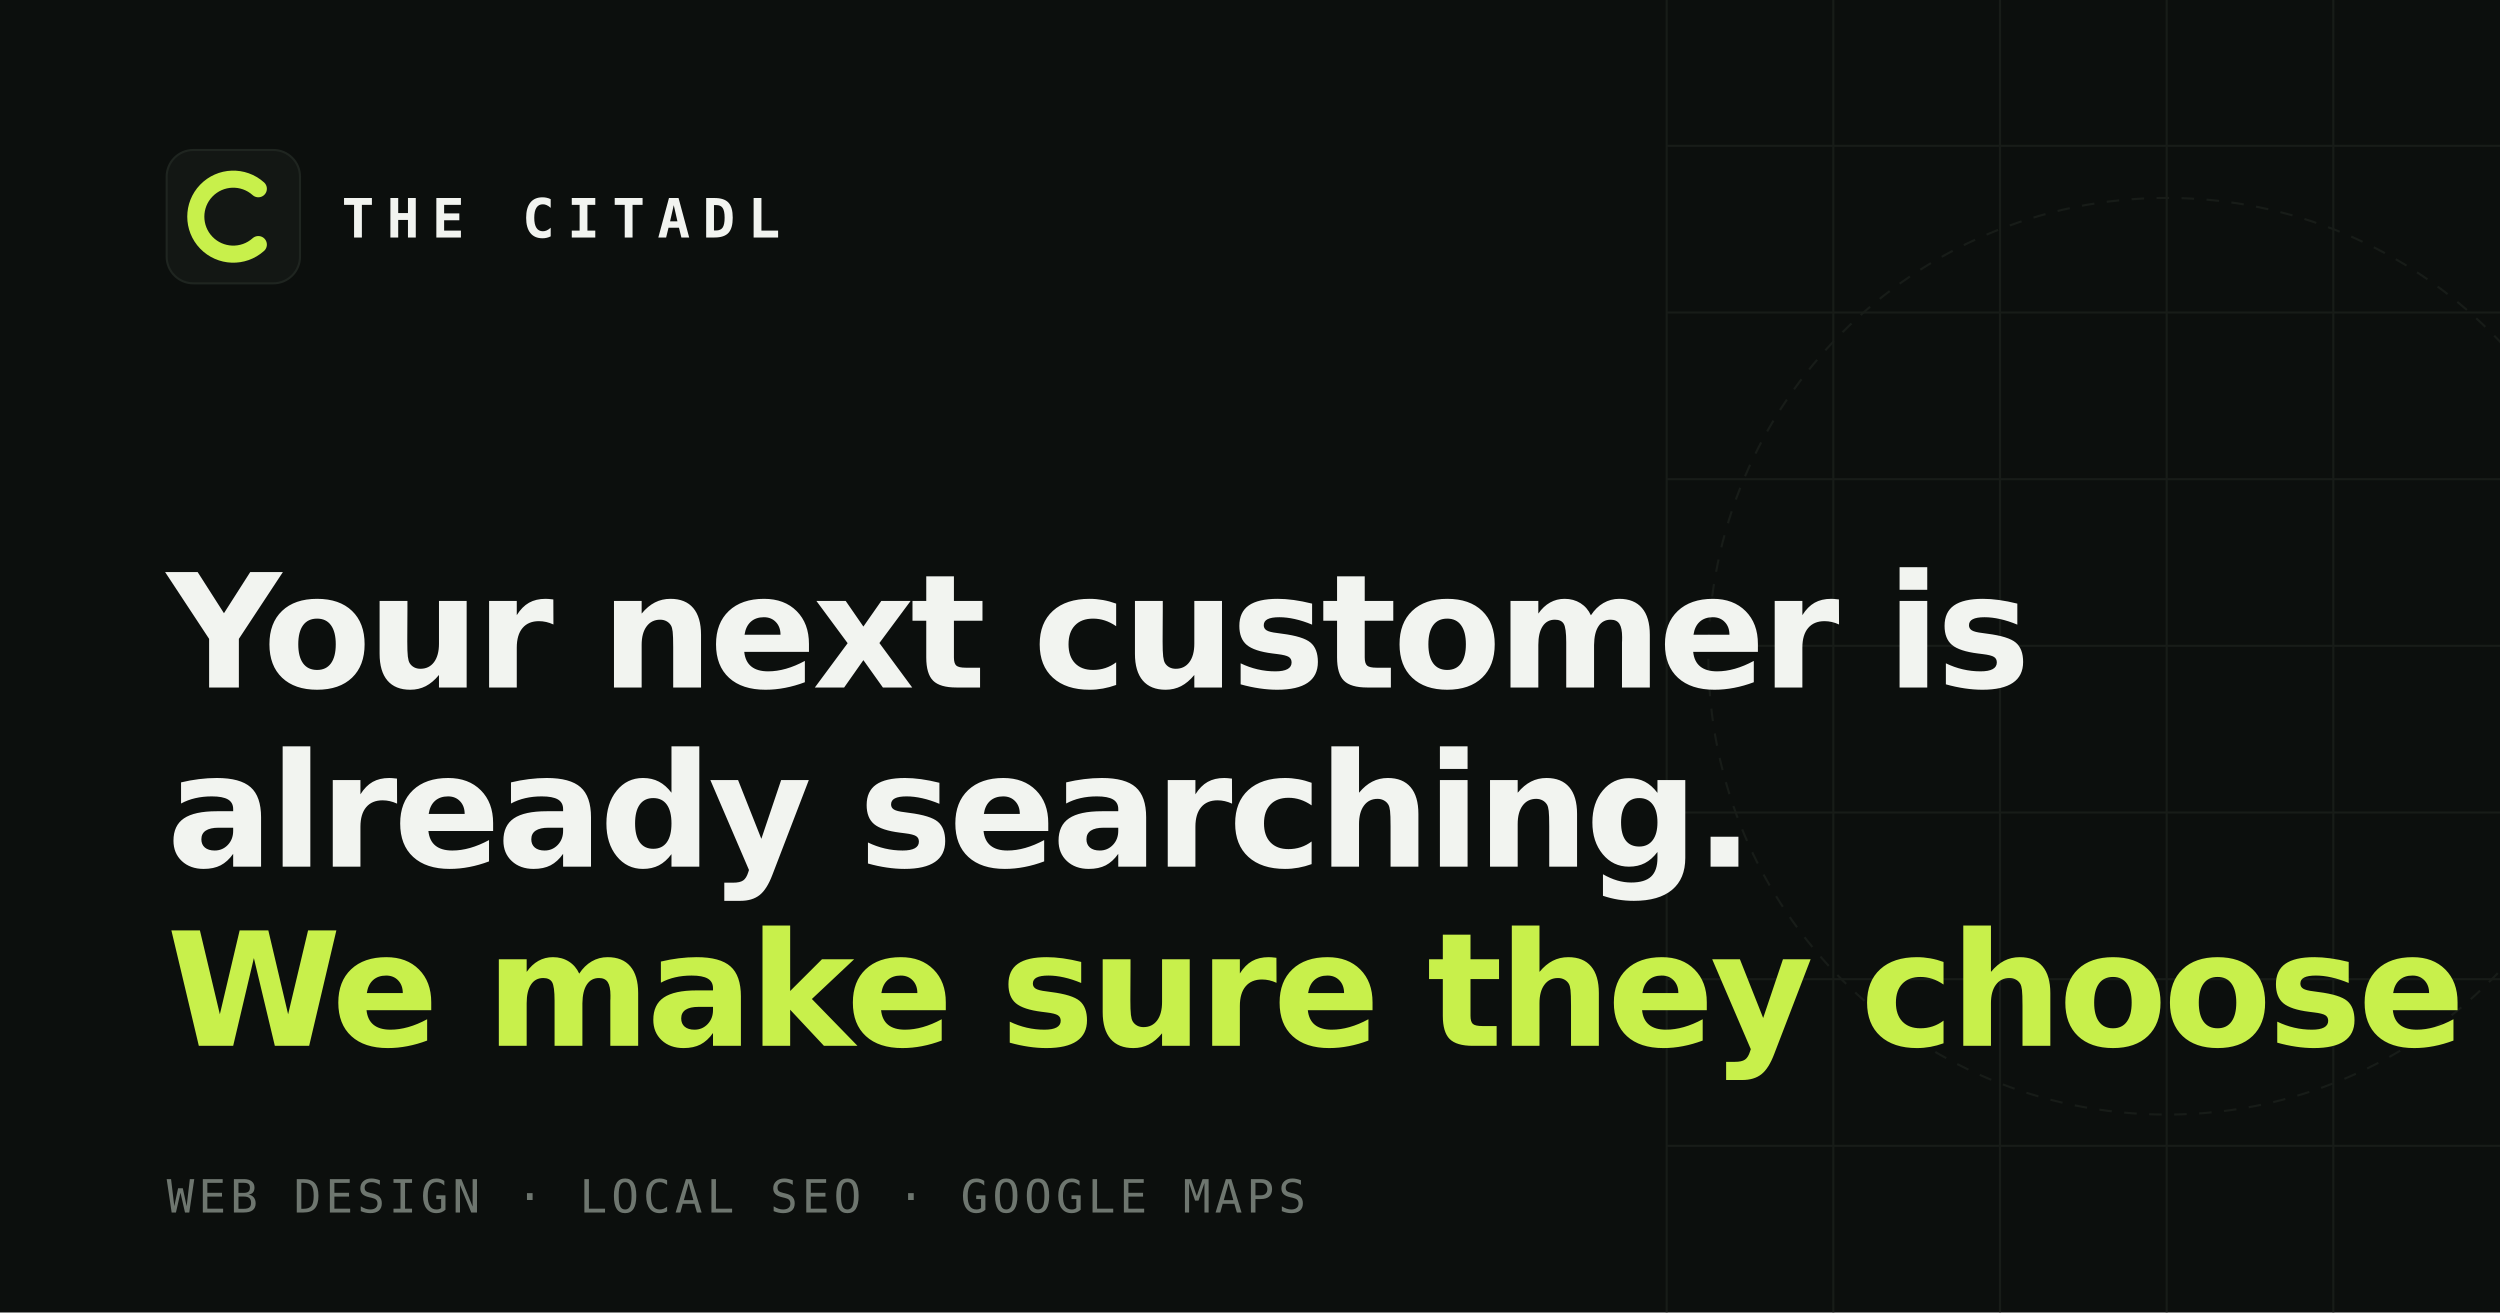
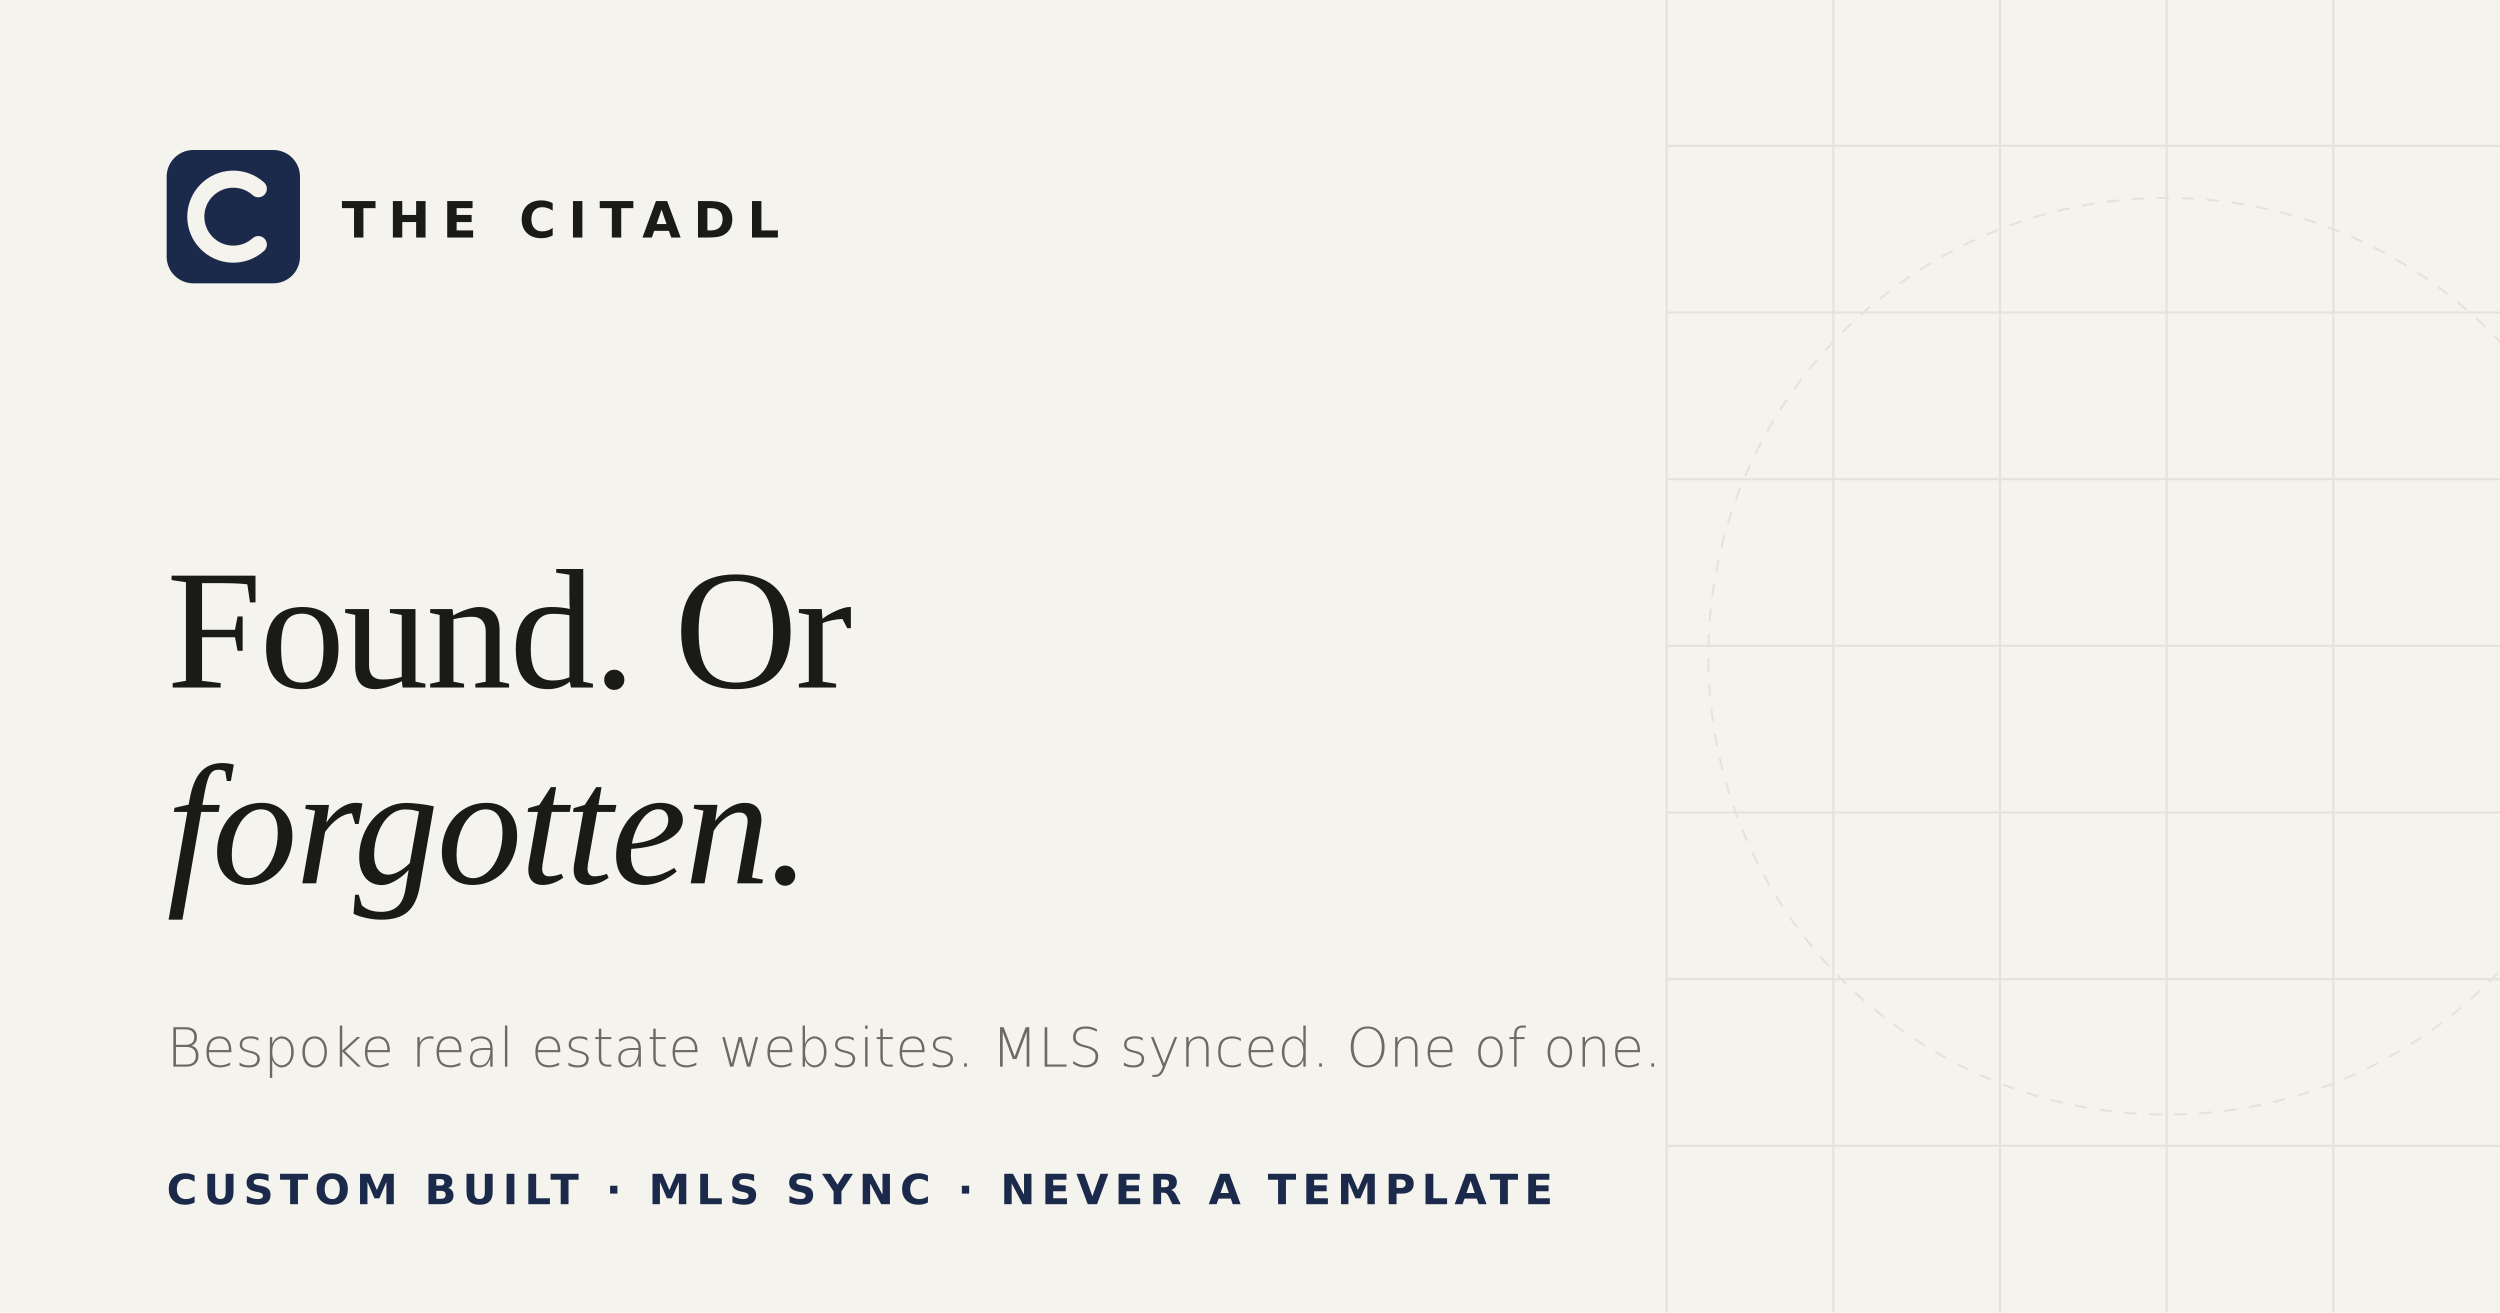
<svg xmlns="http://www.w3.org/2000/svg" width="1200" height="630" viewBox="0 0 1200 630">
-   <rect width="1200" height="630" fill="#0C0F0D" />
-   <g stroke="#1F2520" stroke-width="1" opacity="0.6">
+   <rect width="1200" height="630" fill="#F5F3EE" />
+   <g stroke="#E3E0D8" stroke-width="1" opacity="0.9">
    <path d="M800 0V630 M880 0V630 M960 0V630 M1040 0V630 M1120 0V630" />
    <path d="M800 70H1200 M800 150H1200 M800 230H1200 M800 310H1200 M800 390H1200 M800 470H1200 M800 550H1200" />
-     <circle cx="1040" cy="315" r="220" fill="none" stroke="#1F2520" stroke-dasharray="6 6" />
+     <circle cx="1040" cy="315" r="220" fill="none" stroke="#E3E0D8" stroke-dasharray="6 6" />
  </g>
  <g transform="translate(80,72)">
-     <rect width="64" height="64" rx="12.8" fill="#131714" stroke="#1F2520" stroke-width="1" />
-     <path d="M44 18.6 A18 18 0 1 0 44 45.4" fill="none" stroke="#C8F04B" stroke-width="8.2" stroke-linecap="round" />
+     <rect width="64" height="64" rx="12.8" fill="#1B2A4A" />
+     <path d="M44 18.6 A18 18 0 1 0 44 45.4" fill="none" stroke="#F5F3EE" stroke-width="8.2" stroke-linecap="round" />
  </g>
-   <text x="164" y="114" fill="#F2F4F0" font-family="'DejaVu Sans Mono','JetBrains Mono',monospace" font-size="26" letter-spacing="6" font-weight="700">THE CITADL</text>
-   <text fill="#F2F4F0" font-family="'DejaVu Sans','Helvetica Neue',Arial,sans-serif" font-weight="700" font-size="76" letter-spacing="-2">
-     <tspan x="80" y="330">Your next customer is</tspan>
-     <tspan x="80" y="416">already searching.</tspan>
+   <text x="164" y="114" fill="#1A1A18" font-family="'DejaVu Sans','Helvetica Neue',Arial,sans-serif" font-size="24" letter-spacing="6" font-weight="600">THE CITADL</text>
+   <text fill="#1A1A18" font-family="Georgia, 'Times New Roman', serif" font-weight="400" font-size="82" letter-spacing="-1">
+     <tspan x="80" y="330">Found. Or</tspan>
+     <tspan x="80" y="424" font-style="italic">forgotten.</tspan>
  </text>
-   <text x="80" y="502" fill="#C8F04B" font-family="'DejaVu Sans','Helvetica Neue',Arial,sans-serif" font-weight="700" font-size="76" letter-spacing="-2">We make sure they choose you.</text>
-   <text x="80" y="582" fill="#6E766F" font-family="'DejaVu Sans Mono','JetBrains Mono',monospace" font-size="22" letter-spacing="2">WEB DESIGN · LOCAL SEO · GOOGLE MAPS</text>
+   <text x="80" y="512" fill="#6B6A64" font-family="'DejaVu Sans','Helvetica Neue',Arial,sans-serif" font-size="26" font-weight="300">Bespoke real estate websites. MLS synced. One of one.</text>
+   <text x="80" y="578" fill="#1B2A4A" font-family="'DejaVu Sans','Helvetica Neue',Arial,sans-serif" font-size="20" letter-spacing="3" font-weight="600">CUSTOM BUILT · MLS SYNC · NEVER A TEMPLATE</text>
</svg>
